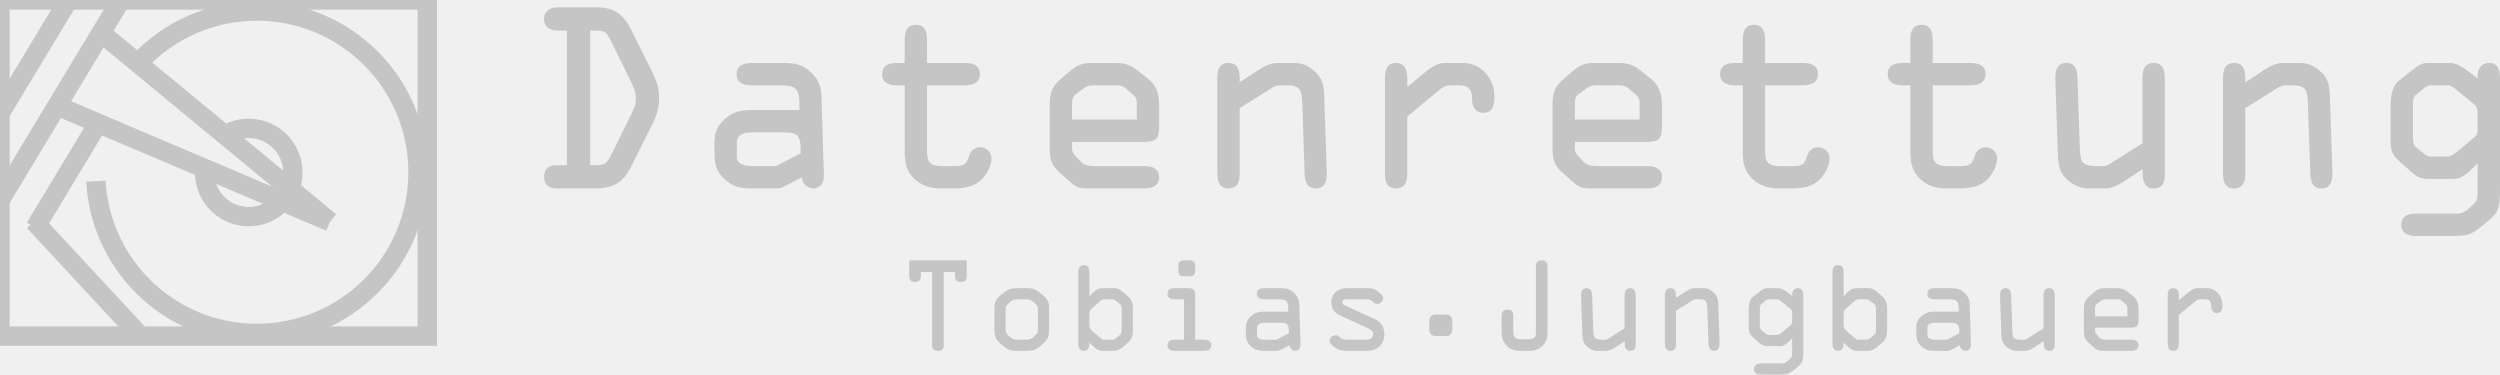
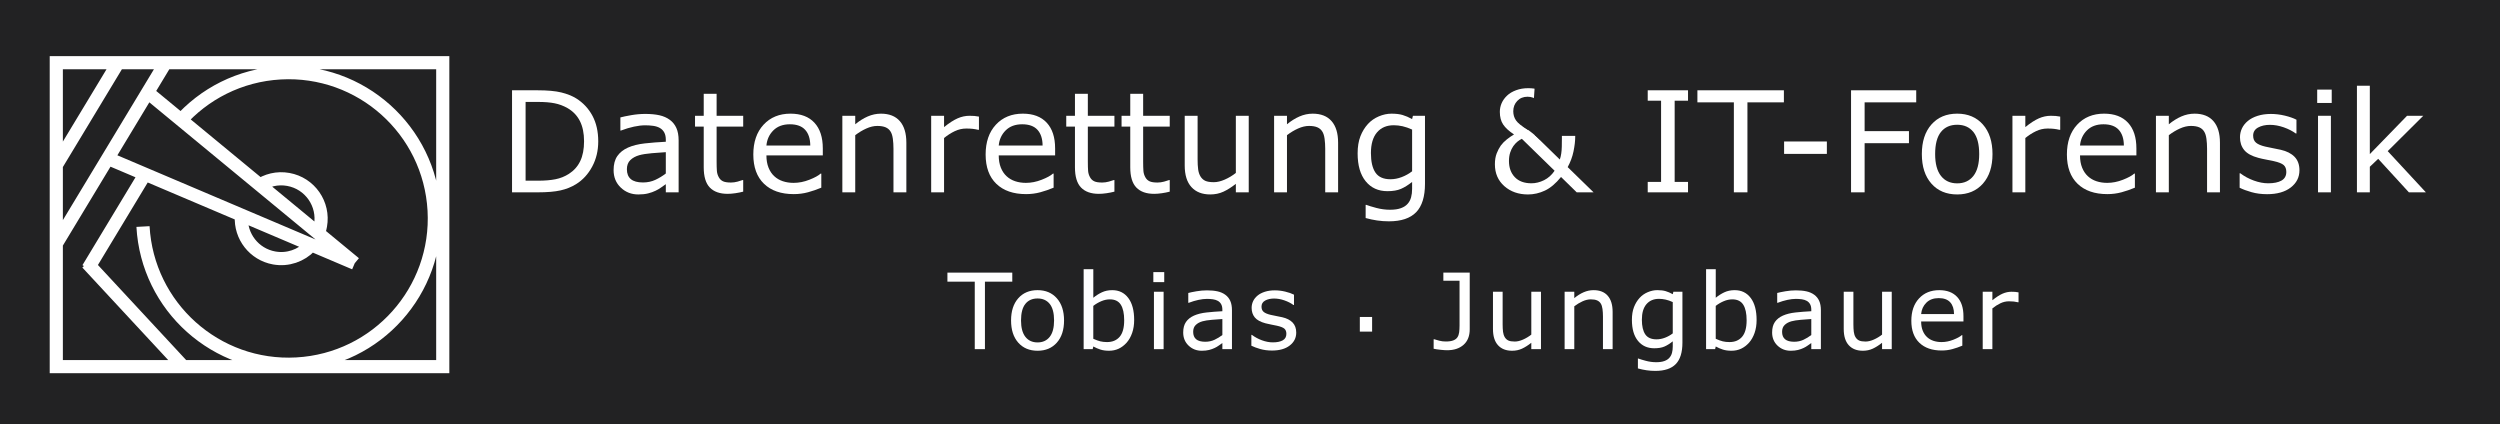
- <svg xmlns="http://www.w3.org/2000/svg" viewBox="163.051 277.823 257.738 38.62">
-   <rect x="45.417" y="33.814" fill="none" stroke-width="2" stroke-miterlimit="10" width="44.056" height="34.651" transform="matrix(1, 0, 0, 1, 117.6341, 244.0089)" style="stroke: rgb(197, 197, 197);" />
-   <path fill="none" stroke-width="2" stroke-miterlimit="10" d="M59.396,40.617 c2.842-3.242,6.934-5.382,11.579-5.641c9.164-0.509,17.005,6.508,17.515,15.673c0.509,9.164-6.51,17.005-15.674,17.513 c-9.163,0.509-17.005-6.508-17.514-15.671" transform="matrix(1, 0, 0, 1, 117.6341, 244.0089)" style="stroke: rgb(197, 197, 197);" />
-   <line fill="none" stroke-width="2" stroke-miterlimit="10" x1="51.367" y1="44.753" x2="79.439" y2="56.677" transform="matrix(1, 0, 0, 1, 117.6341, 244.0089)" style="stroke: rgb(197, 197, 197);" />
-   <polyline fill="none" stroke-width="2" stroke-miterlimit="10" points="55.884,37.244 59.855,40.52 79.439,56.677 &#10;&#09;" transform="matrix(1, 0, 0, 1, 117.6341, 244.0089)" style="stroke: rgb(197, 197, 197);" />
-   <line fill="none" stroke-width="2" stroke-miterlimit="10" x1="49.042" y1="57.281" x2="55.518" y2="46.552" transform="matrix(1, 0, 0, 1, 117.6341, 244.0089)" style="stroke: rgb(197, 197, 197);" />
-   <line fill="none" stroke-width="2" stroke-miterlimit="10" x1="45.417" y1="54.453" x2="57.836" y2="33.882" transform="matrix(1, 0, 0, 1, 117.6341, 244.0089)" style="stroke: rgb(197, 197, 197);" />
-   <line fill="none" stroke-width="2" stroke-miterlimit="10" x1="45.417" y1="45.5" x2="52.473" y2="33.814" transform="matrix(1, 0, 0, 1, 117.6341, 244.0089)" style="stroke: rgb(197, 197, 197);" />
-   <line fill="none" stroke-width="2" stroke-miterlimit="10" x1="48.936" y1="56.654" x2="59.831" y2="68.392" transform="matrix(1, 0, 0, 1, 117.6341, 244.0089)" style="stroke: rgb(197, 197, 197);" />
-   <path fill="none" stroke-width="2" stroke-miterlimit="10" d="M74.352,54.736c-1.02,1.067-2.538,1.619-4.099,1.337 c-2.291-0.412-3.87-2.474-3.735-4.742" transform="matrix(1, 0, 0, 1, 117.6341, 244.0089)" style="stroke: rgb(197, 197, 197);" />
-   <path fill="none" stroke-width="2" stroke-miterlimit="10" d="M68.423,47.892c0.962-0.685,2.188-0.997,3.441-0.771 c2.473,0.445,4.116,2.811,3.671,5.281c-0.039,0.217-0.093,0.429-0.16,0.632" transform="matrix(1, 0, 0, 1, 117.6341, 244.0089)" style="stroke: rgb(197, 197, 197);" />
-   <g transform="matrix(1, 0, 0, 1, 117.6341, 244.0089)">
-     <path d="M103.862,36.97h-0.887c-0.793,0-1.465-0.288-1.465-1.2c0-0.864,0.648-1.2,1.393-1.2h4.008c1.871,0,2.809,0.768,3.625,2.4 l2.111,4.225c0.48,0.984,0.721,1.68,0.721,2.784c0,0.96-0.264,1.776-0.697,2.64l-2.184,4.368c-0.84,1.704-1.92,2.256-3.793,2.256 h-3.984c-0.623,0-1.199-0.336-1.199-1.2c0-0.864,0.576-1.2,1.199-1.2h1.152V36.97z M106.263,50.843h0.457 c1.008,0,1.248-0.12,1.68-1.008l2.111-4.272c0.264-0.552,0.457-0.96,0.457-1.56c0-0.816-0.264-1.272-0.6-1.968l-1.992-4.056 c-0.504-1.032-0.721-1.008-1.824-1.008h-0.289V50.843z" style="fill: rgb(197, 197, 197);" />
-     <path d="M122.942,42.61c-0.672,0-1.584-0.144-1.584-1.152c0-0.984,0.816-1.152,1.584-1.152h3.168c1.201,0,2.064,0.12,2.977,1.032 c0.889,0.888,1.008,1.584,1.031,2.736l0.24,7.825c0.025,0.672-0.313,1.344-1.08,1.344c-0.6,0-1.199-0.504-1.176-1.152l-1.584,0.816 c-0.648,0.336-0.672,0.336-1.416,0.336h-2.209c-1.031,0-1.775-0.12-2.615-0.816c-0.961-0.792-1.201-1.632-1.201-2.833v-1.008 c0-1.104,0.266-1.8,1.129-2.568c0.793-0.696,1.68-0.864,2.688-0.864h4.945v-0.528c0-1.728-0.385-2.016-2.041-2.016H122.942z M122.919,47.458c-0.625,0-1.537,0.168-1.537,1.008v1.536c0,0.768,0.936,0.936,1.488,0.936h2.545l2.543-1.32v-0.504 c0-1.272-0.359-1.656-1.631-1.656H122.919z" style="fill: rgb(197, 197, 197);" />
-     <path d="M140.991,48.899c0,1.296-0.049,2.04,1.535,2.04h1.176c0.938,0,1.369-0.072,1.609-1.008 c0.143-0.552,0.576-0.936,1.152-0.936c0.646,0,1.176,0.504,1.176,1.152s-0.408,1.464-0.793,1.92 c-0.84,1.008-1.943,1.176-3.168,1.176h-1.176c-1.152,0-2.16-0.264-2.977-1.152c-0.889-0.984-0.84-1.968-0.84-3.216V42.61h-0.744 c-0.672,0-1.584-0.144-1.584-1.152c0-0.984,0.816-1.152,1.584-1.152h0.744v-2.353c0-0.792,0.168-1.584,1.152-1.584 s1.152,0.792,1.152,1.584v2.353h3.863c0.768,0,1.584,0.168,1.584,1.152c0,1.008-0.912,1.152-1.584,1.152h-3.863V48.899z" style="fill: rgb(197, 197, 197);" />
-     <path d="M157.862,53.243c-0.961,0-1.344,0-2.064-0.624l-0.984-0.864c-0.912-0.816-1.176-1.344-1.176-2.592v-4.44 c0-1.224,0.168-1.944,1.127-2.76l0.816-0.696c1.08-0.936,1.609-0.96,2.545-0.96h2.111c1.129,0,1.656,0.12,2.545,0.84l0.936,0.744 c1.057,0.84,1.201,1.728,1.201,3v1.848c0,1.32-0.217,1.704-1.584,1.704h-7.393v0.768c0,0.216,0.168,0.504,0.336,0.672l0.576,0.624 c0.311,0.336,0.768,0.432,1.535,0.432h4.945c0.768,0,1.584,0.168,1.584,1.152c0,1.008-0.912,1.152-1.584,1.152H157.862z M155.942,46.139h6.672v-1.392c0-0.432,0.023-0.792-0.287-1.08l-0.889-0.768c-0.289-0.264-0.744-0.288-1.104-0.288h-1.945 c-0.432,0-0.791,0-1.176,0.264l-0.793,0.576c-0.287,0.216-0.479,0.384-0.479,1.056V46.139z" style="fill: rgb(197, 197, 197);" />
-     <path d="M173.222,44.962v6.697c0,0.792-0.168,1.584-1.152,1.584s-1.152-0.792-1.152-1.584V42.01c0-0.84,0.098-1.704,1.152-1.704 c1.033,0,1.152,0.864,1.152,1.68v0.264v0.048l1.873-1.224c0.6-0.384,1.248-0.768,1.992-0.768h1.703c0.889,0,1.441,0.24,2.137,0.84 c1.031,0.888,0.984,1.872,1.031,3.121l0.24,7.249c0.025,0.816-0.096,1.728-1.127,1.728c-0.938,0-1.129-0.792-1.152-1.56 l-0.24-7.104c-0.049-1.417-0.168-1.968-1.561-1.968h-0.768c-0.24,0-0.48,0.072-0.721,0.216L173.222,44.962z" style="fill: rgb(197, 197, 197);" />
-     <path d="M188.196,42.01c0-0.84,0.098-1.704,1.152-1.704c0.912,0,1.152,0.768,1.152,1.536v0.936l1.801-1.488 c0.648-0.528,1.32-0.984,2.039-0.984h1.85c0.887,0,1.631,0.288,2.256,0.912c0.768,0.768,1.031,1.56,1.031,2.616 c0,0.792-0.143,1.608-1.127,1.608c-0.84,0-1.178-0.672-1.178-1.416c0-0.384,0-0.672-0.238-1.008 c-0.289-0.408-0.842-0.408-1.393-0.408h-0.672c-0.432,0-0.744,0.216-1.152,0.552l-3.217,2.665v5.833 c0,0.792-0.168,1.584-1.152,1.584s-1.152-0.792-1.152-1.584V42.01z" style="fill: rgb(197, 197, 197);" />
-     <path d="M209.7,53.243c-0.959,0-1.344,0-2.064-0.624l-0.982-0.864c-0.912-0.816-1.178-1.344-1.178-2.592v-4.44 c0-1.224,0.168-1.944,1.129-2.76l0.816-0.696c1.08-0.936,1.607-0.96,2.543-0.96h2.113c1.127,0,1.656,0.12,2.545,0.84l0.936,0.744 c1.057,0.84,1.199,1.728,1.199,3v1.848c0,1.32-0.215,1.704-1.584,1.704h-7.393v0.768c0,0.216,0.168,0.504,0.336,0.672l0.576,0.624 c0.313,0.336,0.768,0.432,1.537,0.432h4.943c0.768,0,1.584,0.168,1.584,1.152c0,1.008-0.912,1.152-1.584,1.152H209.7z M207.78,46.139h6.672v-1.392c0-0.432,0.025-0.792-0.287-1.08l-0.889-0.768c-0.287-0.264-0.744-0.288-1.104-0.288h-1.943 c-0.434,0-0.793,0-1.178,0.264l-0.791,0.576c-0.289,0.216-0.48,0.384-0.48,1.056V46.139z" style="fill: rgb(197, 197, 197);" />
-     <path d="M227.39,48.899c0,1.296-0.049,2.04,1.535,2.04h1.176c0.938,0,1.369-0.072,1.609-1.008c0.143-0.552,0.576-0.936,1.152-0.936 c0.646,0,1.176,0.504,1.176,1.152s-0.408,1.464-0.793,1.92c-0.84,1.008-1.943,1.176-3.168,1.176h-1.176 c-1.152,0-2.16-0.264-2.977-1.152c-0.889-0.984-0.84-1.968-0.84-3.216V42.61h-0.744c-0.672,0-1.584-0.144-1.584-1.152 c0-0.984,0.816-1.152,1.584-1.152h0.744v-2.353c0-0.792,0.168-1.584,1.152-1.584s1.152,0.792,1.152,1.584v2.353h3.863 c0.768,0,1.584,0.168,1.584,1.152c0,1.008-0.912,1.152-1.584,1.152h-3.863V48.899z" style="fill: rgb(197, 197, 197);" />
-     <path d="M244.669,48.899c0,1.296-0.049,2.04,1.535,2.04h1.176c0.938,0,1.369-0.072,1.609-1.008 c0.143-0.552,0.576-0.936,1.152-0.936c0.646,0,1.176,0.504,1.176,1.152s-0.408,1.464-0.793,1.92 c-0.84,1.008-1.943,1.176-3.168,1.176h-1.176c-1.152,0-2.16-0.264-2.977-1.152c-0.889-0.984-0.84-1.968-0.84-3.216V42.61h-0.744 c-0.672,0-1.584-0.144-1.584-1.152c0-0.984,0.816-1.152,1.584-1.152h0.744v-2.353c0-0.792,0.168-1.584,1.152-1.584 s1.152,0.792,1.152,1.584v2.353h3.863c0.768,0,1.584,0.168,1.584,1.152c0,1.008-0.912,1.152-1.584,1.152h-3.863V48.899z" style="fill: rgb(197, 197, 197);" />
-     <path d="M268.597,51.539c0,0.528,0.096,1.704-1.129,1.704c-0.984,0-1.152-0.816-1.152-1.608v-0.384l-1.871,1.224 c-0.744,0.48-1.369,0.768-1.992,0.768h-1.705c-0.648,0-1.367-0.192-2.137-0.84c-1.031-0.888-1.008-1.873-1.055-3.121l-0.24-7.249 c-0.023-0.84,0.096-1.728,1.152-1.728c0.984,0,1.104,0.84,1.127,1.584l0.24,7.081c0.025,0.528,0.049,1.152,0.24,1.488 s0.793,0.48,1.344,0.48h0.77c0.264,0,0.504-0.072,0.719-0.216l3.385-2.136V41.89c0-0.792,0.168-1.584,1.152-1.584 s1.152,0.792,1.152,1.584V51.539z" style="fill: rgb(197, 197, 197);" />
-     <path d="M276.899,44.962v6.697c0,0.792-0.168,1.584-1.152,1.584s-1.152-0.792-1.152-1.584V42.01c0-0.84,0.098-1.704,1.152-1.704 c1.033,0,1.152,0.864,1.152,1.68v0.264v0.048l1.873-1.224c0.6-0.384,1.248-0.768,1.992-0.768h1.703c0.889,0,1.441,0.24,2.137,0.84 c1.031,0.888,0.984,1.872,1.031,3.121l0.24,7.249c0.025,0.816-0.096,1.728-1.127,1.728c-0.938,0-1.129-0.792-1.152-1.56 l-0.24-7.104c-0.049-1.417-0.168-1.968-1.561-1.968h-0.768c-0.24,0-0.48,0.072-0.721,0.216L276.899,44.962z" style="fill: rgb(197, 197, 197);" />
-     <path d="M291.874,44.603c0-1.08,0.313-2.041,0.793-2.424l1.68-1.32c0.48-0.384,0.84-0.552,1.439-0.552h2.232 c0.625,0,1.369,0.456,2.258,1.152l0.574,0.456V41.65c0-0.72,0.385-1.344,1.178-1.344c1.008,0,1.127,0.84,1.127,1.608v11.257 c0,2.088-0.168,2.52-1.127,3.336l-0.77,0.648c-1.008,0.84-1.584,0.984-2.879,0.984h-3.816c-0.672,0-1.584-0.144-1.584-1.152 c0-0.984,0.816-1.152,1.584-1.152h4.225c0.479,0,0.791-0.216,1.152-0.528l0.574-0.528c0.193-0.192,0.336-0.528,0.336-0.96v-3.168 l-0.479,0.48c-0.529,0.528-1.248,1.128-1.896,1.128h-2.713c-0.48,0-1.031-0.072-1.729-0.696l-1.439-1.296 c-0.672-0.624-0.721-1.224-0.721-2.16V44.603z M294.179,47.771c0,0.48,0.023,0.984,0.289,1.2l0.959,0.768 c0.168,0.144,0.385,0.216,0.672,0.216h1.68c0.289,0,0.625-0.24,1.057-0.6l1.777-1.464c0.168-0.144,0.238-0.456,0.238-0.768v-1.68 c0-0.312-0.07-0.624-0.238-0.768l-1.777-1.464c-0.432-0.36-0.768-0.6-1.057-0.6h-1.68c-0.287,0-0.504,0.072-0.672,0.216 l-0.959,0.768c-0.266,0.216-0.289,0.72-0.289,1.2V47.771z" style="fill: rgb(197, 197, 197);" />
+ <svg xmlns="http://www.w3.org/2000/svg" version="1.1" id="Ebene_1" x="0px" y="0px" width="285.001px" height="48.334px" viewBox="0 0 285.001 48.334" enable-background="new 0 0 285.001 48.334" xml:space="preserve">
+   <rect x="-3.31" y="-2.77" fill="#222223" stroke="#222223" stroke-miterlimit="10" width="291.333" height="56" />
+   <path fill="none" stroke="#FFFFFF" stroke-width="1.5" stroke-miterlimit="10" d="M50.474,7.148v34.65H6.417V7.148H50.474z   M16.302,25.825c0.509,9.163,8.351,16.181,17.514,15.671c9.164-0.508,16.183-8.35,15.674-17.514  c-0.51-9.164-8.351-16.182-17.515-15.673c-4.646,0.259-8.737,2.399-11.579,5.642 M18.492,14.718 M14.702,26.018 M12.367,18.088  l28.072,11.924 M40.439,30.012L20.855,13.854l-3.972-3.275 M15.021,42.805 M10.082,28.402 M10.042,30.615l6.476-10.729   M6.417,27.787L18.836,7.216 M6.417,18.834l7.055-11.686 M20.831,41.727L9.936,29.988 M27.518,24.666  c-0.135,2.268,1.444,4.329,3.735,4.741c1.561,0.281,3.079-0.271,4.099-1.337 M36.375,26.367c0.067-0.203,0.121-0.414,0.16-0.631  c0.445-2.471-1.198-4.837-3.671-5.281c-1.254-0.227-2.479,0.086-3.441,0.771" />
+   <g>
+     <path fill="#FFFFFF" d="M115.4,32.11h-3.117v7.693h-1.16V32.11h-3.117v-1.031h7.395V32.11z" />
+     <path fill="#FFFFFF" d="M121.302,36.534c0,1.066-0.273,1.908-0.82,2.525s-1.279,0.926-2.197,0.926   c-0.926,0-1.661-0.309-2.206-0.926s-0.817-1.459-0.817-2.525s0.272-1.909,0.817-2.528s1.28-0.929,2.206-0.929   c0.918,0,1.65,0.31,2.197,0.929S121.302,35.468,121.302,36.534z M120.165,36.534c0-0.848-0.166-1.478-0.498-1.89   s-0.793-0.618-1.383-0.618c-0.598,0-1.062,0.206-1.392,0.618s-0.495,1.042-0.495,1.89c0,0.82,0.166,1.442,0.498,1.866   s0.795,0.636,1.389,0.636c0.586,0,1.046-0.21,1.38-0.63S120.165,37.362,120.165,36.534z" />
+     <path fill="#FFFFFF" d="M129.295,36.481c0,0.547-0.077,1.039-0.231,1.477s-0.362,0.805-0.624,1.102   c-0.277,0.309-0.582,0.54-0.914,0.694s-0.697,0.231-1.096,0.231c-0.371,0-0.695-0.044-0.973-0.132s-0.551-0.206-0.82-0.354   l-0.07,0.305h-1.031v-9.117h1.102v3.258c0.309-0.254,0.637-0.462,0.984-0.624s0.738-0.243,1.172-0.243   c0.773,0,1.384,0.297,1.831,0.891S129.295,35.399,129.295,36.481z M128.158,36.511c0-0.781-0.129-1.374-0.387-1.778   s-0.674-0.606-1.248-0.606c-0.32,0-0.645,0.069-0.973,0.208s-0.633,0.317-0.914,0.536v3.75c0.312,0.141,0.581,0.238,0.806,0.293   s0.479,0.082,0.765,0.082c0.609,0,1.087-0.2,1.433-0.601S128.158,37.366,128.158,36.511z" />
+     <path fill="#FFFFFF" d="M132.723,32.163h-1.242v-1.143h1.242V32.163z M132.652,39.804h-1.102v-6.545h1.102V39.804z" />
+     <path fill="#FFFFFF" d="M140.446,39.804h-1.096v-0.697c-0.098,0.066-0.229,0.159-0.396,0.278s-0.327,0.214-0.483,0.284   c-0.184,0.09-0.395,0.165-0.633,0.226s-0.518,0.091-0.838,0.091c-0.59,0-1.09-0.195-1.5-0.586s-0.615-0.889-0.615-1.494   c0-0.496,0.106-0.897,0.319-1.204s0.517-0.548,0.911-0.724c0.398-0.176,0.877-0.295,1.436-0.357s1.158-0.109,1.799-0.141v-0.17   c0-0.25-0.044-0.457-0.132-0.621s-0.214-0.293-0.378-0.387c-0.156-0.09-0.344-0.15-0.562-0.182s-0.447-0.047-0.686-0.047   c-0.289,0-0.611,0.038-0.967,0.114s-0.723,0.187-1.102,0.331h-0.059v-1.119c0.215-0.059,0.525-0.123,0.932-0.193   s0.807-0.105,1.201-0.105c0.461,0,0.862,0.038,1.204,0.114s0.638,0.206,0.888,0.39c0.246,0.18,0.434,0.412,0.562,0.697   s0.193,0.639,0.193,1.061V39.804z M139.351,38.192V36.37c-0.336,0.02-0.731,0.049-1.187,0.088s-0.815,0.096-1.081,0.17   c-0.316,0.09-0.572,0.229-0.768,0.419s-0.293,0.45-0.293,0.782c0,0.375,0.113,0.657,0.34,0.847s0.572,0.284,1.037,0.284   c0.387,0,0.74-0.075,1.061-0.226S139.077,38.403,139.351,38.192z" />
+     <path fill="#FFFFFF" d="M147.771,37.917c0,0.598-0.247,1.088-0.741,1.471s-1.169,0.574-2.024,0.574   c-0.484,0-0.929-0.058-1.333-0.173s-0.743-0.241-1.017-0.378v-1.236h0.059c0.348,0.262,0.734,0.47,1.16,0.624   s0.834,0.231,1.225,0.231c0.484,0,0.863-0.078,1.137-0.234s0.41-0.402,0.41-0.738c0-0.258-0.074-0.453-0.223-0.586   s-0.434-0.246-0.855-0.34c-0.156-0.035-0.36-0.076-0.612-0.123s-0.481-0.098-0.688-0.152c-0.574-0.152-0.981-0.376-1.222-0.671   s-0.36-0.657-0.36-1.087c0-0.27,0.056-0.523,0.167-0.762s0.28-0.451,0.507-0.639c0.219-0.184,0.497-0.329,0.835-0.437   s0.716-0.161,1.134-0.161c0.391,0,0.786,0.048,1.187,0.144s0.733,0.212,0.999,0.349v1.178h-0.059   c-0.281-0.207-0.623-0.382-1.025-0.524s-0.797-0.214-1.184-0.214c-0.402,0-0.742,0.077-1.02,0.231s-0.416,0.384-0.416,0.688   c0,0.27,0.084,0.473,0.252,0.609c0.164,0.137,0.43,0.248,0.797,0.334c0.203,0.047,0.431,0.094,0.683,0.141s0.462,0.09,0.63,0.129   c0.512,0.117,0.906,0.318,1.184,0.604C147.633,37.058,147.771,37.44,147.771,37.917z" />
+     <path fill="#FFFFFF" d="M156.421,37.804h-1.4v-1.67h1.4V37.804z" />
+     <path fill="#FFFFFF" d="M167.549,37.536c0,0.766-0.233,1.355-0.7,1.77s-1.093,0.621-1.878,0.621c-0.188,0-0.438-0.017-0.75-0.05   s-0.574-0.073-0.785-0.12v-1.084h0.064c0.16,0.055,0.357,0.111,0.592,0.17s0.475,0.088,0.721,0.088   c0.359,0,0.646-0.041,0.858-0.123s0.37-0.199,0.472-0.352c0.105-0.156,0.173-0.348,0.202-0.574s0.044-0.488,0.044-0.785v-5.092   h-1.846v-0.926h3.006V37.536z" />
+     <path fill="#FFFFFF" d="M175.671,39.804h-1.102v-0.727c-0.371,0.293-0.727,0.518-1.066,0.674s-0.715,0.234-1.125,0.234   c-0.688,0-1.223-0.21-1.605-0.63s-0.574-1.036-0.574-1.849v-4.248h1.102v3.727c0,0.332,0.016,0.616,0.047,0.853   s0.098,0.438,0.199,0.606c0.105,0.172,0.242,0.297,0.41,0.375s0.412,0.117,0.732,0.117c0.285,0,0.597-0.074,0.935-0.223   s0.653-0.338,0.946-0.568v-4.887h1.102V39.804z" />
+     <path fill="#FFFFFF" d="M183.84,39.804h-1.102v-3.727c0-0.301-0.018-0.583-0.053-0.847s-0.1-0.47-0.193-0.618   c-0.098-0.164-0.238-0.286-0.422-0.366s-0.422-0.12-0.715-0.12c-0.301,0-0.615,0.074-0.943,0.223s-0.643,0.338-0.943,0.568v4.887   h-1.102v-6.545h1.102v0.727c0.344-0.285,0.699-0.508,1.066-0.668s0.744-0.24,1.131-0.24c0.707,0,1.246,0.213,1.617,0.639   s0.557,1.039,0.557,1.84V39.804z" />
+     <path fill="#FFFFFF" d="M191.797,39.06c0,1.109-0.252,1.924-0.756,2.443s-1.279,0.779-2.326,0.779   c-0.348,0-0.687-0.024-1.017-0.073s-0.655-0.118-0.976-0.208v-1.125h0.059c0.18,0.07,0.465,0.157,0.855,0.261   s0.781,0.155,1.172,0.155c0.375,0,0.686-0.045,0.932-0.135s0.438-0.215,0.574-0.375c0.137-0.152,0.234-0.336,0.293-0.551   s0.088-0.455,0.088-0.721v-0.598c-0.332,0.266-0.649,0.464-0.952,0.595s-0.688,0.196-1.157,0.196c-0.781,0-1.401-0.282-1.86-0.847   s-0.688-1.36-0.688-2.388c0-0.562,0.079-1.048,0.237-1.456s0.374-0.761,0.647-1.058c0.254-0.277,0.562-0.493,0.926-0.647   s0.725-0.231,1.084-0.231c0.379,0,0.696,0.038,0.952,0.114s0.526,0.192,0.812,0.349l0.07-0.281h1.031V39.06z M190.695,38.005   v-3.568c-0.293-0.133-0.565-0.228-0.817-0.284s-0.503-0.085-0.753-0.085c-0.605,0-1.082,0.203-1.43,0.609s-0.521,0.996-0.521,1.77   c0,0.734,0.129,1.291,0.387,1.67s0.686,0.568,1.283,0.568c0.32,0,0.642-0.062,0.964-0.185S190.426,38.212,190.695,38.005z" />
+     <path fill="#FFFFFF" d="M200.253,36.481c0,0.547-0.077,1.039-0.231,1.477s-0.362,0.805-0.624,1.102   c-0.277,0.309-0.582,0.54-0.914,0.694s-0.697,0.231-1.096,0.231c-0.371,0-0.695-0.044-0.973-0.132s-0.551-0.206-0.82-0.354   l-0.07,0.305h-1.031v-9.117h1.102v3.258c0.309-0.254,0.637-0.462,0.984-0.624s0.738-0.243,1.172-0.243   c0.773,0,1.384,0.297,1.831,0.891S200.253,35.399,200.253,36.481z M199.116,36.511c0-0.781-0.129-1.374-0.387-1.778   s-0.674-0.606-1.248-0.606c-0.32,0-0.645,0.069-0.973,0.208s-0.633,0.317-0.914,0.536v3.75c0.312,0.141,0.581,0.238,0.806,0.293   s0.479,0.082,0.765,0.082c0.609,0,1.087-0.2,1.433-0.601S199.116,37.366,199.116,36.511z" />
+     <path fill="#FFFFFF" d="M207.584,39.804h-1.096v-0.697c-0.098,0.066-0.229,0.159-0.396,0.278s-0.327,0.214-0.483,0.284   c-0.184,0.09-0.395,0.165-0.633,0.226s-0.518,0.091-0.838,0.091c-0.59,0-1.09-0.195-1.5-0.586s-0.615-0.889-0.615-1.494   c0-0.496,0.106-0.897,0.319-1.204s0.517-0.548,0.911-0.724c0.398-0.176,0.877-0.295,1.436-0.357s1.158-0.109,1.799-0.141v-0.17   c0-0.25-0.044-0.457-0.132-0.621s-0.214-0.293-0.378-0.387c-0.156-0.09-0.344-0.15-0.562-0.182s-0.447-0.047-0.686-0.047   c-0.289,0-0.611,0.038-0.967,0.114s-0.723,0.187-1.102,0.331h-0.059v-1.119c0.215-0.059,0.525-0.123,0.932-0.193   s0.807-0.105,1.201-0.105c0.461,0,0.862,0.038,1.204,0.114s0.638,0.206,0.888,0.39c0.246,0.18,0.434,0.412,0.562,0.697   s0.193,0.639,0.193,1.061V39.804z M206.488,38.192V36.37c-0.336,0.02-0.731,0.049-1.187,0.088s-0.815,0.096-1.081,0.17   c-0.316,0.09-0.572,0.229-0.768,0.419s-0.293,0.45-0.293,0.782c0,0.375,0.113,0.657,0.34,0.847s0.572,0.284,1.037,0.284   c0.387,0,0.74-0.075,1.061-0.226S206.215,38.403,206.488,38.192z" />
+     <path fill="#FFFFFF" d="M215.658,39.804h-1.102v-0.727c-0.371,0.293-0.727,0.518-1.066,0.674s-0.715,0.234-1.125,0.234   c-0.688,0-1.223-0.21-1.605-0.63s-0.574-1.036-0.574-1.849v-4.248h1.102v3.727c0,0.332,0.016,0.616,0.047,0.853   s0.098,0.438,0.199,0.606c0.105,0.172,0.242,0.297,0.41,0.375s0.412,0.117,0.732,0.117c0.285,0,0.597-0.074,0.935-0.223   s0.653-0.338,0.946-0.568v-4.887h1.102V39.804z" />
+     <path fill="#FFFFFF" d="M223.833,36.646h-4.822c0,0.402,0.061,0.753,0.182,1.052s0.287,0.544,0.498,0.735   c0.203,0.188,0.444,0.328,0.724,0.422s0.587,0.141,0.923,0.141c0.445,0,0.894-0.089,1.345-0.267s0.772-0.353,0.964-0.524h0.059   v1.201c-0.371,0.156-0.75,0.287-1.137,0.393s-0.793,0.158-1.219,0.158c-1.086,0-1.934-0.294-2.543-0.882s-0.914-1.423-0.914-2.505   c0-1.07,0.292-1.92,0.876-2.549s1.353-0.943,2.306-0.943c0.883,0,1.563,0.258,2.042,0.773s0.718,1.248,0.718,2.197V36.646z    M222.761,35.802c-0.004-0.578-0.149-1.025-0.437-1.342s-0.724-0.475-1.31-0.475c-0.59,0-1.06,0.174-1.409,0.521   s-0.548,0.779-0.595,1.295H222.761z" />
+     <path fill="#FFFFFF" d="M230.115,34.46h-0.059c-0.164-0.039-0.323-0.067-0.478-0.085s-0.337-0.026-0.548-0.026   c-0.34,0-0.668,0.075-0.984,0.226s-0.621,0.345-0.914,0.583v4.646h-1.102v-6.545h1.102v0.967c0.438-0.352,0.823-0.601,1.157-0.747   s0.675-0.22,1.022-0.22c0.191,0,0.33,0.005,0.416,0.015s0.215,0.028,0.387,0.056V34.46z" />
  </g>
-   <g transform="matrix(1, 0, 0, 1, 117.6341, 244.0089)">
-     <path d="M140.353,61.855v0.432c0,0.384-0.168,0.6-0.6,0.6s-0.6-0.216-0.6-0.6v-1.631h5.926v1.631c0,0.384-0.168,0.6-0.6,0.6 s-0.6-0.216-0.6-0.6v-0.432h-1.164v7.532c0,0.384-0.168,0.6-0.6,0.6s-0.6-0.216-0.6-0.6v-7.532H140.353z" style="fill: rgb(197, 197, 197);" />
-     <path d="M147.937,65.669c0-0.768,0.156-1.032,0.732-1.5c0.564-0.468,0.828-0.647,1.631-0.647h0.912c0.803,0,1.066,0.18,1.631,0.647 c0.576,0.468,0.73,0.732,0.73,1.5v2.17c0,0.756-0.191,1.043-0.791,1.547s-0.84,0.6-1.57,0.6H150.3c-0.732,0-0.971-0.096-1.57-0.6 s-0.793-0.792-0.793-1.547V65.669z M149.089,67.839c0,0.24,0.084,0.396,0.42,0.684c0.252,0.216,0.432,0.312,0.791,0.312h0.912 c0.359,0,0.539-0.096,0.791-0.312c0.336-0.288,0.42-0.443,0.42-0.684v-2.17c0-0.24-0.084-0.396-0.42-0.684 c-0.252-0.216-0.432-0.312-0.791-0.312H150.3c-0.359,0-0.539,0.096-0.791,0.312c-0.336,0.288-0.42,0.444-0.42,0.684V67.839z" style="fill: rgb(197, 197, 197);" />
-     <path d="M157.728,64.361l0.205-0.204c0.383-0.384,0.611-0.636,1.139-0.636h1.271c0.299,0,0.564,0.168,0.852,0.408l0.396,0.336 c0.455,0.396,0.623,0.719,0.623,1.331v2.315c0,0.611-0.168,0.936-0.623,1.331l-0.396,0.336c-0.275,0.228-0.611,0.408-0.9,0.408 h-1.188c-0.467,0-0.791-0.288-1.115-0.588l-0.264-0.251v0.072c0,0.372-0.119,0.768-0.574,0.768c-0.492,0-0.576-0.408-0.576-0.804 v-7.244c0-0.396,0.084-0.792,0.576-0.792c0.49,0,0.574,0.396,0.574,0.792V64.361z M157.728,67.216c0,0.372,0.049,0.516,0.348,0.768 l0.66,0.563c0.145,0.12,0.324,0.288,0.443,0.288h0.877c0.168,0,0.275-0.036,0.359-0.108l0.504-0.42 c0.131-0.108,0.143-0.384,0.143-0.611v-2.039c0-0.228-0.059-0.408-0.154-0.48l-0.529-0.408c-0.07-0.06-0.154-0.096-0.275-0.096 H159.3c-0.156,0-0.348,0.084-0.48,0.204l-0.744,0.648c-0.191,0.156-0.348,0.335-0.348,0.684V67.216z" style="fill: rgb(197, 197, 197);" />
-     <path d="M168.636,68.835h0.863c0.385,0,0.791,0.084,0.791,0.576c0,0.504-0.455,0.576-0.791,0.576h-2.926 c-0.336,0-0.793-0.072-0.793-0.576c0-0.492,0.408-0.576,0.793-0.576h0.91v-4.162h-0.91c-0.336,0-0.793-0.072-0.793-0.576 c0-0.492,0.408-0.576,0.793-0.576h1.211c0.66,0,0.852,0.12,0.852,0.803V68.835z M166.897,61.195c0-0.408,0.227-0.54,0.539-0.54 h0.66c0.311,0,0.539,0.132,0.539,0.54v0.552c0,0.408-0.229,0.54-0.539,0.54h-0.66c-0.313,0-0.539-0.132-0.539-0.54V61.195z" style="fill: rgb(197, 197, 197);" />
-     <path d="M175.788,64.673c-0.336,0-0.791-0.072-0.791-0.576c0-0.492,0.406-0.576,0.791-0.576h1.584c0.6,0,1.031,0.06,1.486,0.516 c0.443,0.444,0.504,0.792,0.516,1.367l0.119,3.91c0.014,0.336-0.154,0.672-0.539,0.672c-0.299,0-0.6-0.252-0.588-0.576 l-0.791,0.408c-0.324,0.168-0.336,0.168-0.707,0.168h-1.104c-0.516,0-0.889-0.06-1.309-0.408c-0.479-0.396-0.6-0.815-0.6-1.416 V67.66c0-0.552,0.133-0.899,0.564-1.283c0.396-0.348,0.84-0.432,1.344-0.432h2.471v-0.264c0-0.863-0.193-1.007-1.02-1.007H175.788z M175.776,67.096c-0.313,0-0.768,0.084-0.768,0.504v0.768c0,0.384,0.467,0.468,0.744,0.468h1.27l1.271-0.66v-0.252 c0-0.636-0.18-0.828-0.814-0.828H175.776z" style="fill: rgb(197, 197, 197);" />
-     <path d="M184.464,64.673c-0.24,0-0.648-0.048-0.648,0.324c0,0.192,0.145,0.264,0.313,0.336l2.879,1.307 c0.742,0.336,1.127,0.804,1.127,1.631c0,1.163-0.791,1.715-1.895,1.715h-1.775c-0.6,0-1.008-0.024-1.439-0.36 c-0.217-0.168-0.527-0.384-0.527-0.671c0-0.324,0.275-0.576,0.6-0.576c0.18,0,0.313,0.06,0.443,0.204 c0.203,0.228,0.564,0.252,0.924,0.252h1.559c0.408,0,0.959,0.036,0.959-0.636c0-0.276-0.336-0.456-0.6-0.576l-2.709-1.235 c-0.637-0.288-1.008-0.66-1.008-1.403c0-0.911,0.719-1.463,1.582-1.463h1.967c0.637,0,0.9,0.036,1.332,0.396 c0.217,0.18,0.455,0.324,0.455,0.648s-0.275,0.576-0.588,0.576c-0.215,0-0.348-0.084-0.49-0.24 c-0.193-0.204-0.396-0.228-0.709-0.228H184.464z" style="fill: rgb(197, 197, 197);" />
-     <path d="M193.522,68.451c-0.264,0-0.455,0-0.623-0.228c-0.133-0.18-0.133-0.312-0.133-0.54v-0.672c0-0.228,0-0.359,0.133-0.54 c0.168-0.228,0.359-0.228,0.623-0.228h0.863c0.266,0,0.457,0,0.625,0.228c0.131,0.18,0.131,0.312,0.131,0.54v0.672 c0,0.228,0,0.36-0.131,0.54c-0.168,0.228-0.359,0.228-0.625,0.228H193.522z" style="fill: rgb(197, 197, 197);" />
-     <path d="M204.958,67.947c0,0.456,0,0.744-0.229,1.151c-0.408,0.684-1.008,0.888-1.752,0.888h-0.695 c-0.672,0-1.246-0.12-1.678-0.696c-0.301-0.396-0.373-0.731-0.373-1.211V66.34c0-0.384,0.168-0.6,0.6-0.6s0.6,0.216,0.6,0.6v1.559 c0,0.696,0.145,0.888,0.852,0.888h0.66c0.504,0,0.816-0.072,0.816-0.648v-6.884c0-0.384,0.166-0.6,0.6-0.6 c0.432,0,0.6,0.216,0.6,0.6V67.947z" style="fill: rgb(197, 197, 197);" />
-     <path d="M214.054,69.135c0,0.264,0.047,0.852-0.564,0.852c-0.49,0-0.574-0.408-0.574-0.804v-0.192l-0.936,0.612 c-0.373,0.24-0.684,0.384-0.996,0.384h-0.852c-0.324,0-0.684-0.096-1.068-0.42c-0.516-0.443-0.502-0.936-0.527-1.559l-0.119-3.622 c-0.012-0.419,0.047-0.863,0.576-0.863c0.49,0,0.551,0.419,0.563,0.792l0.121,3.538c0.012,0.264,0.023,0.576,0.119,0.744 s0.396,0.24,0.672,0.24h0.383c0.133,0,0.252-0.036,0.361-0.108l1.689-1.067v-3.346c0-0.396,0.084-0.792,0.576-0.792 s0.576,0.396,0.576,0.792V69.135z" style="fill: rgb(197, 197, 197);" />
-     <path d="M218.208,65.849v3.346c0,0.396-0.084,0.792-0.576,0.792s-0.576-0.396-0.576-0.792v-4.821c0-0.42,0.049-0.852,0.576-0.852 c0.516,0,0.576,0.432,0.576,0.839v0.132v0.024l0.936-0.612c0.299-0.192,0.623-0.384,0.994-0.384h0.852 c0.445,0,0.721,0.12,1.068,0.419c0.516,0.444,0.492,0.936,0.516,1.56l0.119,3.622c0.014,0.408-0.047,0.863-0.563,0.863 c-0.469,0-0.564-0.396-0.576-0.78l-0.119-3.55c-0.025-0.708-0.084-0.983-0.779-0.983h-0.385c-0.119,0-0.24,0.036-0.359,0.108 L218.208,65.849z" style="fill: rgb(197, 197, 197);" />
-     <path d="M225.696,65.669c0-0.54,0.156-1.02,0.395-1.211l0.84-0.66c0.24-0.192,0.42-0.276,0.721-0.276h1.115 c0.311,0,0.684,0.228,1.127,0.576l0.287,0.228v-0.132c0-0.36,0.193-0.671,0.588-0.671c0.504,0,0.564,0.419,0.564,0.803v5.625 c0,1.043-0.084,1.259-0.564,1.667l-0.383,0.324c-0.504,0.419-0.791,0.492-1.439,0.492h-1.906c-0.336,0-0.793-0.072-0.793-0.576 c0-0.492,0.408-0.576,0.793-0.576h2.109c0.24,0,0.396-0.108,0.576-0.264l0.287-0.264c0.098-0.096,0.168-0.264,0.168-0.479v-1.583 l-0.238,0.24c-0.264,0.264-0.625,0.564-0.949,0.564h-1.354c-0.24,0-0.516-0.036-0.865-0.348l-0.719-0.648 c-0.336-0.312-0.359-0.611-0.359-1.079V65.669z M226.847,67.252c0,0.24,0.012,0.492,0.145,0.6l0.48,0.384 c0.084,0.072,0.191,0.108,0.336,0.108h0.838c0.145,0,0.313-0.12,0.529-0.3l0.887-0.731c0.084-0.072,0.119-0.228,0.119-0.384v-0.84 c0-0.156-0.035-0.312-0.119-0.384l-0.887-0.731c-0.217-0.18-0.385-0.3-0.529-0.3h-0.838c-0.145,0-0.252,0.036-0.336,0.108 l-0.48,0.384c-0.133,0.108-0.145,0.36-0.145,0.6V67.252z" style="fill: rgb(197, 197, 197);" />
-     <path d="M235.487,64.361l0.203-0.204c0.385-0.384,0.611-0.636,1.141-0.636h1.27c0.301,0,0.564,0.168,0.852,0.408l0.396,0.336 c0.455,0.396,0.623,0.719,0.623,1.331v2.315c0,0.611-0.168,0.936-0.623,1.331l-0.396,0.336c-0.275,0.228-0.611,0.408-0.898,0.408 h-1.188c-0.467,0-0.791-0.288-1.115-0.588l-0.264-0.251v0.072c0,0.372-0.121,0.768-0.576,0.768c-0.492,0-0.576-0.408-0.576-0.804 v-7.244c0-0.396,0.084-0.792,0.576-0.792s0.576,0.396,0.576,0.792V64.361z M235.487,67.216c0,0.372,0.047,0.516,0.348,0.768 l0.66,0.563c0.143,0.12,0.322,0.288,0.443,0.288h0.875c0.168,0,0.275-0.036,0.359-0.108l0.504-0.42 c0.133-0.108,0.145-0.384,0.145-0.611v-2.039c0-0.228-0.061-0.408-0.156-0.48l-0.527-0.408c-0.072-0.06-0.156-0.096-0.275-0.096 h-0.805c-0.156,0-0.348,0.084-0.479,0.204l-0.744,0.648c-0.191,0.156-0.348,0.335-0.348,0.684V67.216z" style="fill: rgb(197, 197, 197);" />
-     <path d="M244.905,64.673c-0.334,0-0.791-0.072-0.791-0.576c0-0.492,0.408-0.576,0.791-0.576h1.584c0.6,0,1.031,0.06,1.486,0.516 c0.445,0.444,0.504,0.792,0.518,1.367l0.119,3.91c0.012,0.336-0.156,0.672-0.539,0.672c-0.301,0-0.6-0.252-0.588-0.576 l-0.793,0.408c-0.322,0.168-0.336,0.168-0.707,0.168h-1.104c-0.516,0-0.887-0.06-1.307-0.408c-0.48-0.396-0.6-0.815-0.6-1.416 V67.66c0-0.552,0.131-0.899,0.563-1.283c0.396-0.348,0.84-0.432,1.344-0.432h2.471v-0.264c0-0.863-0.191-1.007-1.02-1.007H244.905z M244.894,67.096c-0.311,0-0.768,0.084-0.768,0.504v0.768c0,0.384,0.469,0.468,0.744,0.468h1.271l1.271-0.66v-0.252 c0-0.636-0.18-0.828-0.816-0.828H244.894z" style="fill: rgb(197, 197, 197);" />
-     <path d="M257.251,69.135c0,0.264,0.049,0.852-0.563,0.852c-0.492,0-0.576-0.408-0.576-0.804v-0.192l-0.936,0.612 c-0.371,0.24-0.684,0.384-0.996,0.384h-0.852c-0.322,0-0.684-0.096-1.066-0.42c-0.516-0.443-0.504-0.936-0.527-1.559l-0.121-3.622 c-0.012-0.419,0.049-0.863,0.576-0.863c0.492,0,0.553,0.419,0.564,0.792l0.119,3.538c0.012,0.264,0.023,0.576,0.119,0.744 c0.098,0.168,0.396,0.24,0.672,0.24h0.385c0.131,0,0.252-0.036,0.359-0.108l1.691-1.067v-3.346c0-0.396,0.084-0.792,0.576-0.792 c0.49,0,0.574,0.396,0.574,0.792V69.135z" style="fill: rgb(197, 197, 197);" />
-     <path d="M262.366,69.986c-0.48,0-0.672,0-1.031-0.312l-0.492-0.432c-0.455-0.408-0.588-0.671-0.588-1.295v-2.219 c0-0.611,0.084-0.971,0.564-1.379l0.408-0.348c0.539-0.468,0.803-0.479,1.271-0.479h1.055c0.564,0,0.828,0.06,1.271,0.419 l0.467,0.372c0.529,0.42,0.6,0.863,0.6,1.499v0.924c0,0.659-0.107,0.852-0.791,0.852h-3.693v0.384c0,0.108,0.084,0.251,0.168,0.335 l0.287,0.312c0.156,0.168,0.385,0.216,0.768,0.216h2.471c0.385,0,0.791,0.084,0.791,0.576c0,0.504-0.455,0.576-0.791,0.576H262.366 z M261.407,66.437h3.334v-0.696c0-0.216,0.012-0.396-0.145-0.54l-0.443-0.384c-0.145-0.132-0.371-0.144-0.551-0.144h-0.973 c-0.215,0-0.395,0-0.588,0.132l-0.395,0.288c-0.145,0.108-0.24,0.192-0.24,0.528V66.437z" style="fill: rgb(197, 197, 197);" />
-     <path d="M268.896,64.374c0-0.42,0.047-0.852,0.576-0.852c0.455,0,0.574,0.384,0.574,0.768v0.468l0.9-0.744 c0.324-0.264,0.66-0.492,1.02-0.492h0.924c0.443,0,0.814,0.144,1.127,0.456c0.383,0.384,0.516,0.78,0.516,1.308 c0,0.396-0.072,0.803-0.564,0.803c-0.42,0-0.588-0.336-0.588-0.708c0-0.192,0-0.336-0.119-0.504 c-0.145-0.204-0.42-0.204-0.695-0.204h-0.336c-0.217,0-0.371,0.108-0.576,0.276l-1.607,1.331v2.915 c0,0.396-0.084,0.792-0.574,0.792c-0.492,0-0.576-0.396-0.576-0.792V64.374z" style="fill: rgb(197, 197, 197);" />
+   <g>
+     <path fill="#FFFFFF" d="M68.2,16.121c0,1.058-0.23,2.016-0.691,2.875s-1.074,1.526-1.84,2c-0.531,0.328-1.124,0.565-1.777,0.711   c-0.653,0.146-1.515,0.219-2.582,0.219h-2.938V10.293h2.906c1.136,0,2.038,0.082,2.707,0.246s1.235,0.39,1.699,0.676   c0.792,0.495,1.409,1.154,1.852,1.977C67.979,14.015,68.2,14.991,68.2,16.121z M66.583,16.098c0-0.911-0.159-1.68-0.477-2.305   s-0.792-1.117-1.422-1.477c-0.458-0.26-0.945-0.441-1.461-0.543s-1.133-0.152-1.852-0.152h-1.453v8.977h1.453   c0.745,0,1.395-0.055,1.949-0.164s1.063-0.312,1.527-0.609c0.578-0.369,1.012-0.856,1.301-1.461   C66.438,17.76,66.583,17.004,66.583,16.098z" />
+     <path fill="#FFFFFF" d="M77.364,21.926h-1.461v-0.93c-0.13,0.089-0.306,0.213-0.527,0.371c-0.222,0.159-0.437,0.285-0.645,0.379   c-0.245,0.12-0.526,0.22-0.844,0.301c-0.317,0.08-0.69,0.121-1.117,0.121c-0.786,0-1.453-0.26-2-0.781   c-0.547-0.521-0.82-1.185-0.82-1.992c0-0.661,0.142-1.196,0.426-1.605c0.284-0.408,0.688-0.73,1.215-0.965   c0.531-0.234,1.169-0.393,1.914-0.477c0.745-0.083,1.544-0.146,2.398-0.188v-0.227c0-0.333-0.059-0.609-0.176-0.828   s-0.285-0.391-0.504-0.516c-0.208-0.119-0.458-0.2-0.75-0.242c-0.292-0.041-0.597-0.062-0.914-0.062   c-0.386,0-0.815,0.051-1.289,0.152s-0.964,0.249-1.469,0.441h-0.078v-1.492c0.286-0.078,0.7-0.164,1.242-0.258   s1.075-0.141,1.602-0.141c0.614,0,1.149,0.051,1.605,0.152s0.851,0.275,1.184,0.52c0.328,0.24,0.578,0.55,0.75,0.93   c0.172,0.381,0.258,0.852,0.258,1.414V21.926z M75.903,19.777v-2.43c-0.448,0.026-0.976,0.065-1.582,0.117   c-0.606,0.053-1.087,0.128-1.441,0.227c-0.422,0.12-0.763,0.307-1.023,0.559c-0.261,0.253-0.391,0.601-0.391,1.043   c0,0.5,0.151,0.877,0.453,1.129c0.302,0.253,0.763,0.379,1.383,0.379c0.516,0,0.987-0.1,1.414-0.301   C75.143,20.3,75.539,20.059,75.903,19.777z" />
+     <path fill="#FFFFFF" d="M84.724,21.848c-0.276,0.073-0.577,0.133-0.902,0.18s-0.616,0.07-0.871,0.07   c-0.891,0-1.567-0.239-2.031-0.719c-0.464-0.479-0.695-1.247-0.695-2.305v-4.641h-0.992v-1.234h0.992v-2.508h1.469v2.508h3.031   v1.234h-3.031v3.977c0,0.459,0.011,0.816,0.031,1.074s0.094,0.499,0.219,0.723c0.114,0.209,0.272,0.361,0.473,0.457   c0.2,0.097,0.507,0.145,0.918,0.145c0.239,0,0.489-0.035,0.75-0.105s0.448-0.129,0.562-0.176h0.078V21.848z" />
+     <path fill="#FFFFFF" d="M93.802,17.715h-6.43c0,0.537,0.081,1.004,0.242,1.402s0.383,0.726,0.664,0.98   c0.271,0.25,0.593,0.438,0.965,0.562s0.782,0.188,1.23,0.188c0.594,0,1.191-0.118,1.793-0.355c0.602-0.236,1.03-0.47,1.285-0.699   h0.078v1.602c-0.495,0.209-1,0.383-1.516,0.523s-1.058,0.211-1.625,0.211c-1.448,0-2.578-0.392-3.391-1.176   c-0.812-0.783-1.219-1.896-1.219-3.34c0-1.427,0.39-2.56,1.168-3.398c0.778-0.838,1.804-1.258,3.074-1.258   c1.177,0,2.085,0.344,2.723,1.031s0.957,1.664,0.957,2.93V17.715z M92.372,16.59c-0.005-0.771-0.199-1.367-0.582-1.789   s-0.965-0.633-1.746-0.633c-0.786,0-1.413,0.232-1.879,0.695c-0.466,0.464-0.73,1.039-0.793,1.727H92.372z" />
+     <path fill="#FFFFFF" d="M103.325,21.926h-1.469v-4.969c0-0.4-0.023-0.777-0.07-1.129s-0.133-0.626-0.258-0.824   c-0.13-0.219-0.317-0.381-0.562-0.488c-0.245-0.106-0.562-0.16-0.953-0.16c-0.401,0-0.82,0.1-1.258,0.297   c-0.438,0.198-0.856,0.451-1.258,0.758v6.516h-1.469v-8.727h1.469v0.969c0.458-0.38,0.933-0.677,1.422-0.891   c0.489-0.213,0.992-0.32,1.508-0.32c0.942,0,1.661,0.284,2.156,0.852c0.495,0.568,0.742,1.386,0.742,2.453V21.926z" />
+     <path fill="#FFFFFF" d="M111.599,14.801h-0.078c-0.219-0.052-0.431-0.09-0.637-0.113s-0.449-0.035-0.73-0.035   c-0.453,0-0.891,0.101-1.312,0.301c-0.422,0.201-0.828,0.46-1.219,0.777v6.195h-1.469v-8.727h1.469v1.289   c0.583-0.469,1.098-0.801,1.543-0.996s0.899-0.293,1.363-0.293c0.255,0,0.44,0.007,0.555,0.02c0.114,0.014,0.286,0.038,0.516,0.074   V14.801z" />
+     <path fill="#FFFFFF" d="M120.286,17.715h-6.43c0,0.537,0.081,1.004,0.242,1.402s0.383,0.726,0.664,0.98   c0.271,0.25,0.593,0.438,0.965,0.562s0.782,0.188,1.23,0.188c0.594,0,1.191-0.118,1.793-0.355c0.602-0.236,1.03-0.47,1.285-0.699   h0.078v1.602c-0.495,0.209-1,0.383-1.516,0.523s-1.058,0.211-1.625,0.211c-1.448,0-2.578-0.392-3.391-1.176   c-0.812-0.783-1.219-1.896-1.219-3.34c0-1.427,0.39-2.56,1.168-3.398c0.778-0.838,1.804-1.258,3.074-1.258   c1.177,0,2.085,0.344,2.723,1.031s0.957,1.664,0.957,2.93V17.715z M118.856,16.59c-0.005-0.771-0.199-1.367-0.582-1.789   s-0.965-0.633-1.746-0.633c-0.786,0-1.413,0.232-1.879,0.695c-0.466,0.464-0.73,1.039-0.793,1.727H118.856z" />
+     <path fill="#FFFFFF" d="M127.044,21.848c-0.276,0.073-0.577,0.133-0.902,0.18s-0.616,0.07-0.871,0.07   c-0.891,0-1.567-0.239-2.031-0.719c-0.464-0.479-0.695-1.247-0.695-2.305v-4.641h-0.992v-1.234h0.992v-2.508h1.469v2.508h3.031   v1.234h-3.031v3.977c0,0.459,0.011,0.816,0.031,1.074s0.094,0.499,0.219,0.723c0.114,0.209,0.272,0.361,0.473,0.457   c0.2,0.097,0.507,0.145,0.918,0.145c0.239,0,0.489-0.035,0.75-0.105s0.448-0.129,0.562-0.176h0.078V21.848z" />
+     <path fill="#FFFFFF" d="M133.349,21.848c-0.276,0.073-0.577,0.133-0.902,0.18s-0.616,0.07-0.871,0.07   c-0.891,0-1.567-0.239-2.031-0.719c-0.464-0.479-0.695-1.247-0.695-2.305v-4.641h-0.992v-1.234h0.992v-2.508h1.469v2.508h3.031   v1.234h-3.031v3.977c0,0.459,0.011,0.816,0.031,1.074s0.094,0.499,0.219,0.723c0.114,0.209,0.272,0.361,0.473,0.457   c0.2,0.097,0.507,0.145,0.918,0.145c0.239,0,0.489-0.035,0.75-0.105s0.448-0.129,0.562-0.176h0.078V21.848z" />
+     <path fill="#FFFFFF" d="M142.356,21.926h-1.469v-0.969c-0.495,0.391-0.969,0.69-1.422,0.898s-0.953,0.312-1.5,0.312   c-0.917,0-1.63-0.279-2.141-0.84c-0.511-0.56-0.766-1.381-0.766-2.465v-5.664h1.469v4.969c0,0.443,0.021,0.822,0.062,1.137   c0.042,0.315,0.13,0.585,0.266,0.809c0.141,0.229,0.323,0.396,0.547,0.5c0.224,0.104,0.55,0.156,0.977,0.156   c0.38,0,0.796-0.099,1.246-0.297c0.45-0.197,0.871-0.45,1.262-0.758v-6.516h1.469V21.926z" />
+     <path fill="#FFFFFF" d="M152.544,21.926h-1.469v-4.969c0-0.4-0.023-0.777-0.07-1.129s-0.133-0.626-0.258-0.824   c-0.13-0.219-0.317-0.381-0.562-0.488c-0.245-0.106-0.562-0.16-0.953-0.16c-0.401,0-0.82,0.1-1.258,0.297   c-0.438,0.198-0.856,0.451-1.258,0.758v6.516h-1.469v-8.727h1.469v0.969c0.458-0.38,0.933-0.677,1.422-0.891   c0.489-0.213,0.992-0.32,1.508-0.32c0.942,0,1.661,0.284,2.156,0.852c0.495,0.568,0.742,1.386,0.742,2.453V21.926z" />
+     <path fill="#FFFFFF" d="M162.45,20.934c0,1.479-0.336,2.564-1.008,3.258c-0.672,0.692-1.706,1.039-3.102,1.039   c-0.464,0-0.915-0.033-1.355-0.098c-0.44-0.065-0.874-0.158-1.301-0.277v-1.5h0.078c0.239,0.094,0.62,0.209,1.141,0.348   c0.521,0.138,1.042,0.207,1.562,0.207c0.5,0,0.914-0.061,1.242-0.18c0.328-0.12,0.583-0.287,0.766-0.5   c0.183-0.203,0.312-0.448,0.391-0.734c0.078-0.287,0.117-0.606,0.117-0.961v-0.797c-0.442,0.354-0.866,0.619-1.27,0.793   c-0.403,0.175-0.918,0.262-1.543,0.262c-1.042,0-1.868-0.376-2.48-1.129c-0.612-0.752-0.918-1.813-0.918-3.184   c0-0.75,0.105-1.396,0.316-1.941c0.211-0.544,0.499-1.014,0.863-1.41c0.339-0.369,0.75-0.657,1.234-0.863   c0.484-0.205,0.966-0.309,1.445-0.309c0.505,0,0.929,0.051,1.27,0.152s0.702,0.257,1.082,0.465l0.094-0.375h1.375V20.934z    M160.981,19.527V14.77c-0.391-0.177-0.754-0.303-1.09-0.379c-0.336-0.075-0.671-0.113-1.004-0.113   c-0.808,0-1.442,0.271-1.906,0.812c-0.464,0.542-0.695,1.328-0.695,2.359c0,0.979,0.172,1.722,0.516,2.227   c0.344,0.506,0.914,0.758,1.711,0.758c0.427,0,0.855-0.082,1.285-0.246S160.622,19.804,160.981,19.527z" />
+     <path fill="#FFFFFF" d="M179.575,14.824v0.75c0,0.5-0.065,1.062-0.195,1.688s-0.352,1.222-0.664,1.789l2.953,2.875h-1.922   l-1.789-1.75c-0.599,0.74-1.211,1.257-1.836,1.551s-1.269,0.441-1.93,0.441c-1.083,0-1.983-0.316-2.699-0.949   s-1.074-1.462-1.074-2.488c0-0.479,0.067-0.893,0.203-1.242c0.136-0.349,0.294-0.65,0.477-0.906   c0.183-0.244,0.409-0.475,0.68-0.691c0.271-0.216,0.544-0.404,0.82-0.566c-0.573-0.375-0.985-0.752-1.238-1.133   c-0.253-0.38-0.379-0.859-0.379-1.438c0-0.349,0.069-0.681,0.207-0.996c0.138-0.314,0.345-0.603,0.621-0.863   c0.261-0.25,0.601-0.453,1.02-0.609s0.882-0.234,1.387-0.234c0.901,0,1.63,0.229,2.188,0.684c0.558,0.456,0.836,1.033,0.836,1.73   c0,0.229-0.031,0.488-0.094,0.777s-0.169,0.549-0.32,0.777c-0.167,0.256-0.403,0.5-0.711,0.734s-0.706,0.436-1.195,0.602   l2.898,2.828c0.073-0.208,0.128-0.438,0.164-0.688s0.058-0.51,0.062-0.781c0.011-0.291,0.015-0.617,0.012-0.977   s-0.004-0.664-0.004-0.914H179.575z M177.224,19.465l-3.734-3.641c-0.161,0.078-0.323,0.182-0.484,0.309   c-0.161,0.128-0.323,0.301-0.484,0.52c-0.146,0.203-0.266,0.448-0.359,0.734c-0.094,0.287-0.141,0.609-0.141,0.969   c0,0.761,0.223,1.374,0.668,1.84c0.445,0.467,1.077,0.699,1.895,0.699c0.484,0,0.965-0.118,1.441-0.355   C176.501,20.303,176.9,19.944,177.224,19.465z M175.708,12.621c0-0.494-0.147-0.884-0.441-1.168   c-0.294-0.283-0.671-0.426-1.129-0.426c-0.479,0-0.87,0.16-1.172,0.48s-0.453,0.713-0.453,1.176c0,0.391,0.103,0.737,0.309,1.039   c0.206,0.303,0.649,0.659,1.332,1.07c0.511-0.182,0.897-0.449,1.16-0.801S175.708,13.184,175.708,12.621z" />
+     <path fill="#FFFFFF" d="M192.435,21.926h-4.594v-1.188h1.523V11.48h-1.523v-1.188h4.594v1.188h-1.523v9.258h1.523V21.926z" />
+     <path fill="#FFFFFF" d="M203.364,11.668h-4.156v10.258h-1.547V11.668h-4.156v-1.375h9.859V11.668z" />
+     <path fill="#FFFFFF" d="M208.263,17.543h-4.875v-1.414h4.875V17.543z" />
+     <path fill="#FFFFFF" d="M218.45,11.668h-5.883v3.281h5.055v1.375h-5.055v5.602h-1.547V10.293h7.43V11.668z" />
+     <path fill="#FFFFFF" d="M227.146,17.566c0,1.422-0.364,2.545-1.094,3.367c-0.729,0.823-1.706,1.234-2.93,1.234   c-1.234,0-2.215-0.411-2.941-1.234c-0.727-0.822-1.09-1.945-1.09-3.367s0.363-2.545,1.09-3.371   c0.727-0.825,1.707-1.238,2.941-1.238c1.224,0,2.2,0.413,2.93,1.238C226.781,15.021,227.146,16.145,227.146,17.566z M225.63,17.566   c0-1.13-0.222-1.97-0.664-2.52c-0.442-0.549-1.058-0.824-1.844-0.824c-0.797,0-1.415,0.275-1.855,0.824   c-0.44,0.55-0.66,1.39-0.66,2.52c0,1.094,0.222,1.924,0.664,2.488c0.442,0.565,1.06,0.848,1.852,0.848   c0.781,0,1.395-0.279,1.84-0.84C225.407,19.503,225.63,18.671,225.63,17.566z" />
+     <path fill="#FFFFFF" d="M234.864,14.801h-0.078c-0.219-0.052-0.431-0.09-0.637-0.113s-0.449-0.035-0.73-0.035   c-0.453,0-0.891,0.101-1.312,0.301c-0.422,0.201-0.828,0.46-1.219,0.777v6.195h-1.469v-8.727h1.469v1.289   c0.583-0.469,1.098-0.801,1.543-0.996s0.899-0.293,1.363-0.293c0.255,0,0.44,0.007,0.555,0.02c0.114,0.014,0.286,0.038,0.516,0.074   V14.801z" />
+     <path fill="#FFFFFF" d="M243.552,17.715h-6.43c0,0.537,0.081,1.004,0.242,1.402s0.383,0.726,0.664,0.98   c0.271,0.25,0.593,0.438,0.965,0.562s0.782,0.188,1.23,0.188c0.594,0,1.191-0.118,1.793-0.355c0.602-0.236,1.03-0.47,1.285-0.699   h0.078v1.602c-0.495,0.209-1,0.383-1.516,0.523s-1.058,0.211-1.625,0.211c-1.448,0-2.578-0.392-3.391-1.176   c-0.812-0.783-1.219-1.896-1.219-3.34c0-1.427,0.39-2.56,1.168-3.398c0.778-0.838,1.804-1.258,3.074-1.258   c1.177,0,2.085,0.344,2.723,1.031s0.957,1.664,0.957,2.93V17.715z M242.122,16.59c-0.005-0.771-0.199-1.367-0.582-1.789   s-0.965-0.633-1.746-0.633c-0.786,0-1.413,0.232-1.879,0.695c-0.466,0.464-0.73,1.039-0.793,1.727H242.122z" />
+     <path fill="#FFFFFF" d="M253.075,21.926h-1.469v-4.969c0-0.4-0.023-0.777-0.07-1.129s-0.133-0.626-0.258-0.824   c-0.13-0.219-0.317-0.381-0.562-0.488c-0.245-0.106-0.562-0.16-0.953-0.16c-0.401,0-0.82,0.1-1.258,0.297   c-0.438,0.198-0.856,0.451-1.258,0.758v6.516h-1.469v-8.727h1.469v0.969c0.458-0.38,0.933-0.677,1.422-0.891   c0.489-0.213,0.992-0.32,1.508-0.32c0.942,0,1.661,0.284,2.156,0.852c0.495,0.568,0.742,1.386,0.742,2.453V21.926z" />
+     <path fill="#FFFFFF" d="M262.138,19.41c0,0.797-0.329,1.451-0.988,1.961c-0.659,0.511-1.559,0.766-2.699,0.766   c-0.646,0-1.238-0.077-1.777-0.23s-0.991-0.321-1.355-0.504v-1.648h0.078c0.464,0.35,0.979,0.627,1.547,0.832   c0.567,0.206,1.112,0.309,1.633,0.309c0.646,0,1.151-0.104,1.516-0.312c0.364-0.208,0.547-0.536,0.547-0.984   c0-0.344-0.099-0.604-0.297-0.781c-0.198-0.177-0.578-0.328-1.141-0.453c-0.208-0.047-0.48-0.102-0.816-0.164   s-0.642-0.13-0.918-0.203c-0.766-0.203-1.309-0.501-1.629-0.895c-0.32-0.393-0.48-0.876-0.48-1.449   c0-0.359,0.074-0.697,0.223-1.016c0.148-0.317,0.374-0.602,0.676-0.852c0.292-0.244,0.663-0.438,1.113-0.582   c0.45-0.143,0.954-0.215,1.512-0.215c0.521,0,1.048,0.064,1.582,0.191c0.534,0.128,0.978,0.283,1.332,0.465v1.57h-0.078   c-0.375-0.275-0.831-0.509-1.367-0.699c-0.536-0.189-1.062-0.285-1.578-0.285c-0.536,0-0.989,0.104-1.359,0.309   c-0.37,0.206-0.555,0.512-0.555,0.918c0,0.359,0.112,0.631,0.336,0.812c0.219,0.183,0.573,0.331,1.062,0.445   c0.271,0.062,0.574,0.125,0.91,0.188s0.616,0.12,0.84,0.172c0.683,0.156,1.208,0.425,1.578,0.805   C261.953,18.265,262.138,18.775,262.138,19.41z" />
+     <path fill="#FFFFFF" d="M265.817,11.738h-1.656v-1.523h1.656V11.738z M265.724,21.926h-1.469v-8.727h1.469V21.926z" />
+     <path fill="#FFFFFF" d="M276.552,21.926h-1.938l-3.5-3.82l-0.953,0.906v2.914h-1.469V9.77h1.469v7.797l4.242-4.367h1.852   L272.2,17.23L276.552,21.926z" />
  </g>
+   <path fill="#222223" d="M174.749,12.984l0.202-3.019c0,0,0.784-0.302,1.909,0.659c0,0,1.288,1.691,0.788,3.285  c0,0-1.189,2.678-1.978,1.875l-0.021,0.208c0,0-0.756-0.726-1.959-1.554l-0.112-0.51L174.749,12.984z" />
+   <rect x="177.354" y="13.901" fill="#222223" stroke="#222223" stroke-miterlimit="10" width="3.01" height="1.089" />
</svg>
